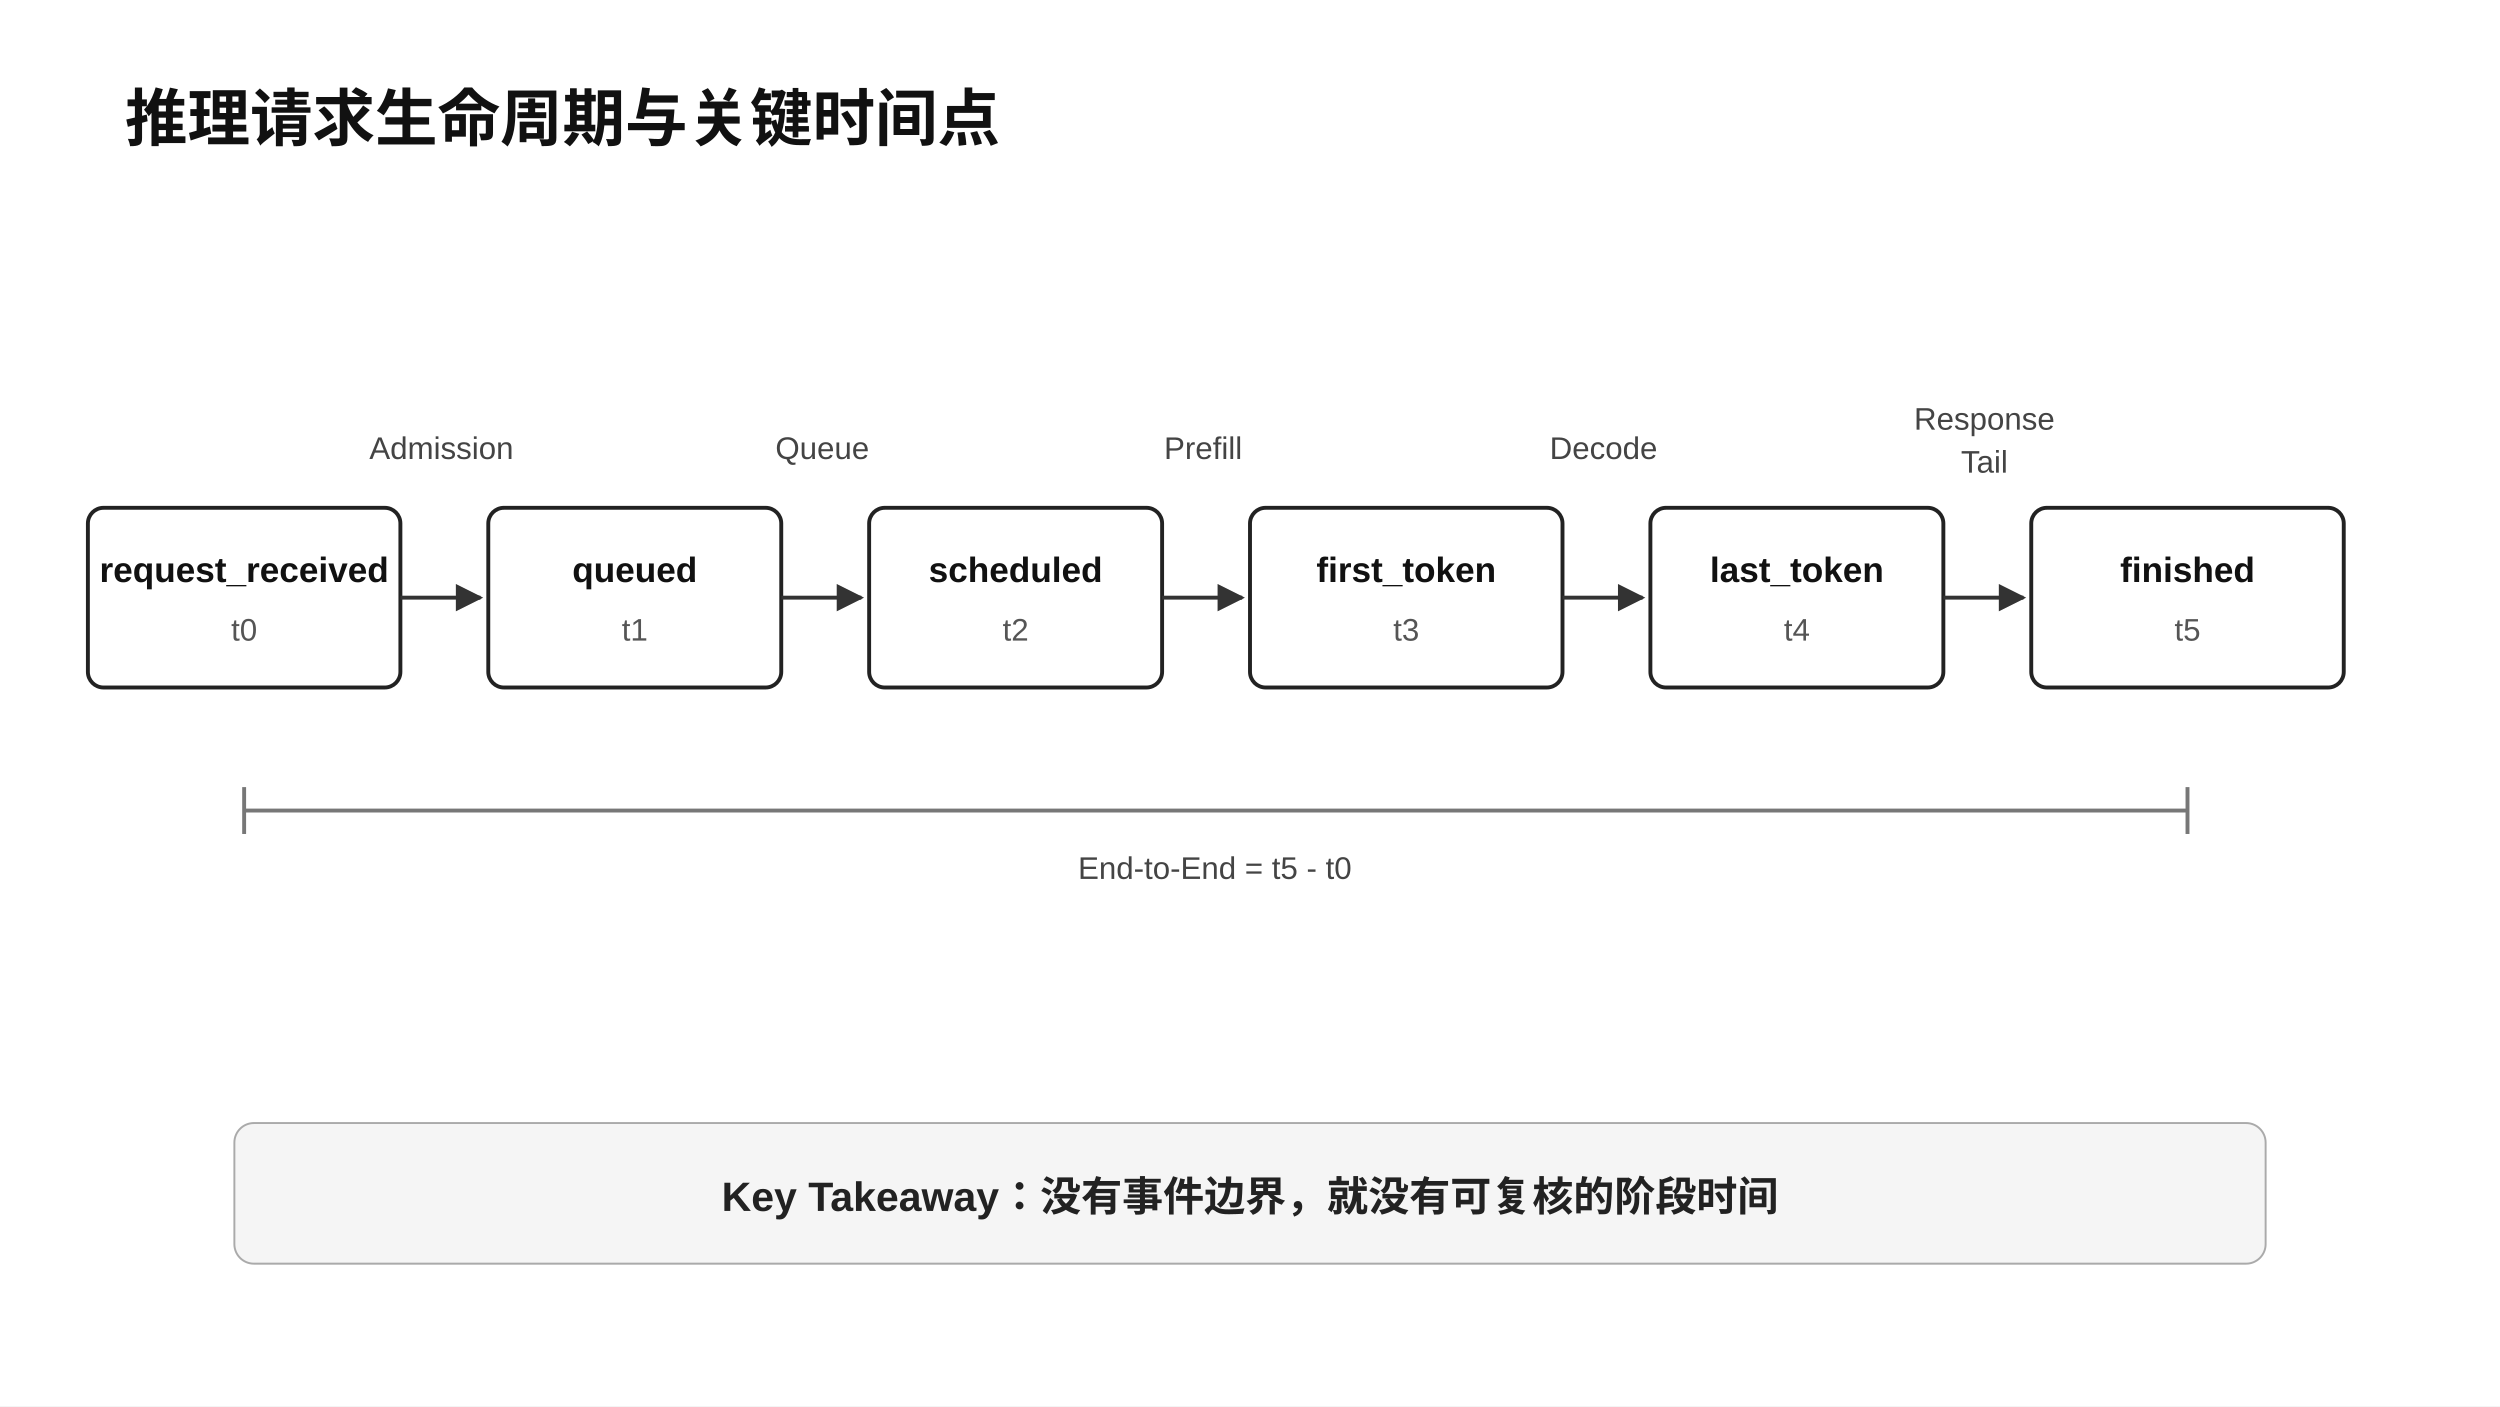
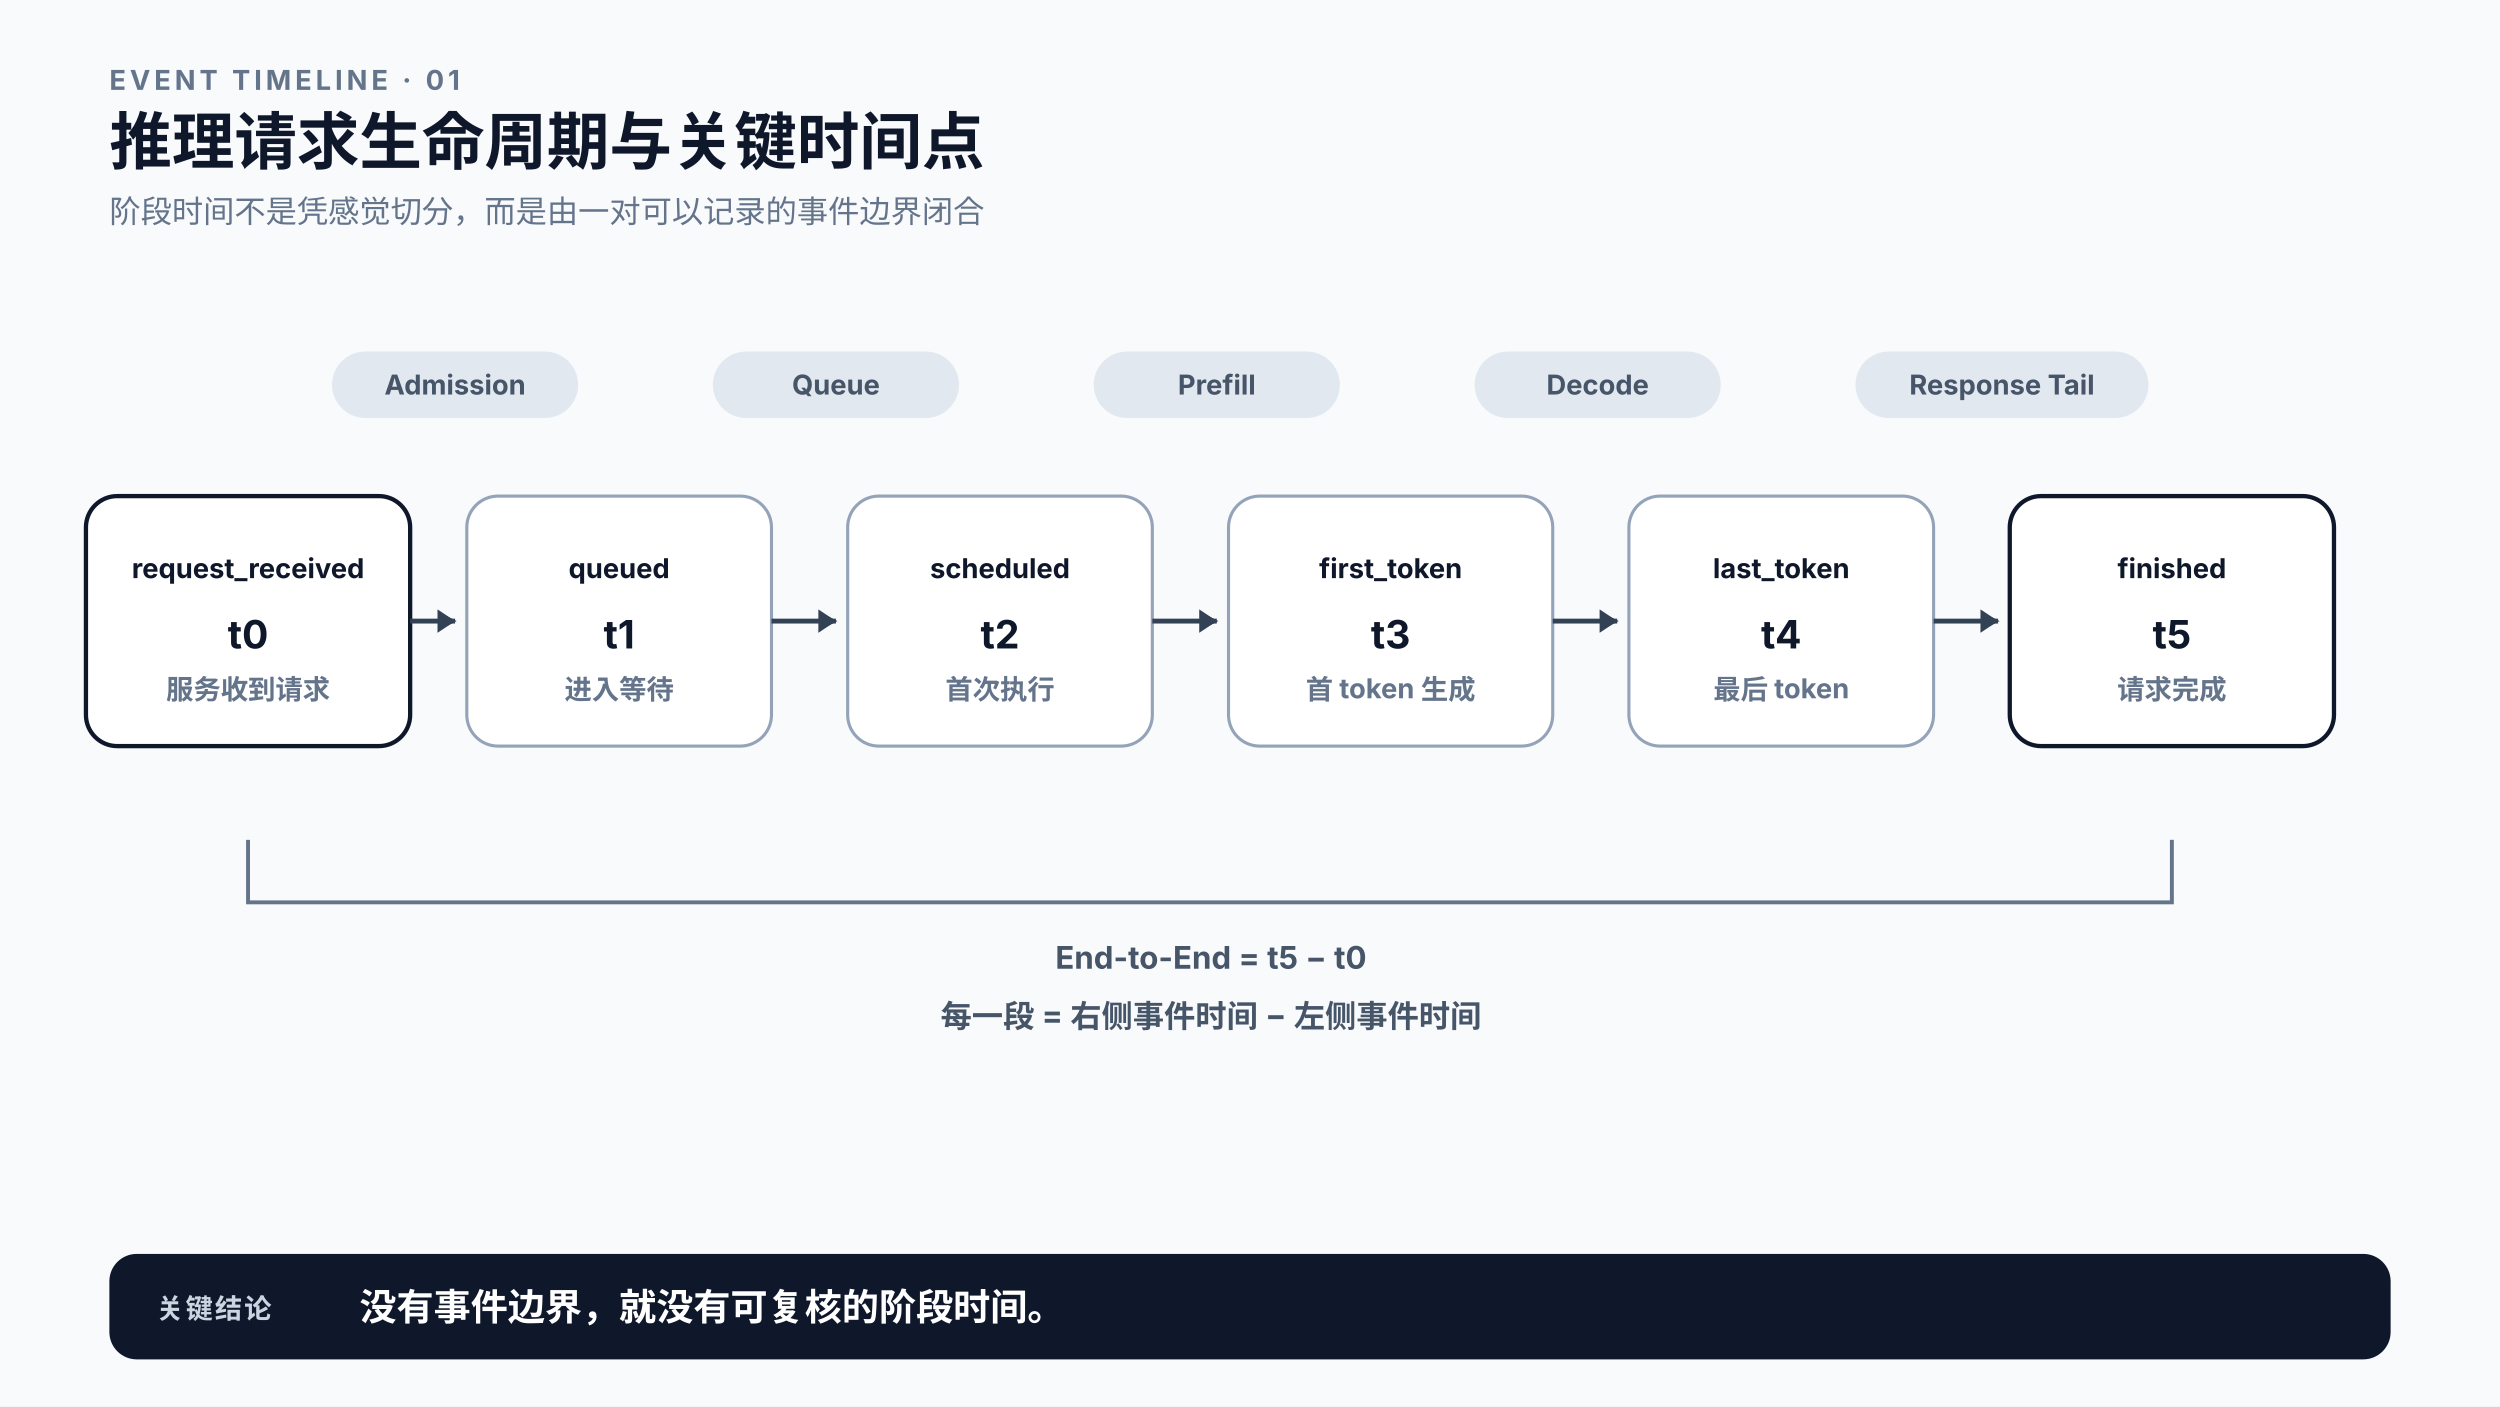
- <svg xmlns="http://www.w3.org/2000/svg" width="1280" height="720" viewBox="0 0 1280 720">
+ <svg xmlns="http://www.w3.org/2000/svg" width="1280" height="720" viewBox="0 0 1280 720" role="img" aria-labelledby="fig-title fig-desc" data-figure-system="chapter02-v2" fill="#0F172A">
  <defs>
-     <marker id="arrow" viewBox="0 0 10 10" refX="9" refY="5" markerWidth="7" markerHeight="7" orient="auto-start-reverse">
-       <path d="M 0 0 L 10 5 L 0 10 z" fill="#333" />
+     <marker id="arrow" viewBox="0 0 10 10" refX="9" refY="5" markerWidth="8" markerHeight="8" orient="auto" markerUnits="userSpaceOnUse">
+       <path d="M0 0L10 5L0 10Z" fill="#334155" />
    </marker>
-     <style>.title{font:700 32px Arial,sans-serif;fill:#111}.node{fill:#fff;stroke:#222;stroke-width:2}.event{font:600 18px Arial,sans-serif;fill:#111;text-anchor:middle}.time{font:16px Arial,sans-serif;fill:#555;text-anchor:middle}.stage{font:16px Arial,sans-serif;fill:#444;text-anchor:middle}.line{stroke:#333;stroke-width:2;marker-end:url(#arrow)}.take{font:600 21px Arial,sans-serif;fill:#222;text-anchor:middle}</style>
+     <style>
+     text{font-family:-apple-system,BlinkMacSystemFont,"Segoe UI","PingFang SC","Microsoft YaHei",sans-serif}.k{font-size:14px;font-weight:700;letter-spacing:2px;fill:#64748B}.t{font-size:32px;font-weight:750}.sub{font-size:16px;fill:#64748B}.stage{fill:#E2E8F0}.st{font-size:14px;font-weight:750;fill:#475569}.event{fill:#FFFFFF;stroke:#94A3B8;stroke-width:1.6}.edge{fill:#FFFFFF;stroke:#0F172A;stroke-width:2.2}.en{font-size:14px;font-weight:700}.time{font-size:20px;font-weight:750}.flow{fill:none;stroke:#334155;stroke-width:2.5;marker-end:url(#arrow)}.bracket{fill:none;stroke:#64748B;stroke-width:2}.formula{font-size:16px;font-weight:700;fill:#475569}.take{fill:#0F172A}.tl{font-size:14px;font-weight:700;letter-spacing:1px;fill:#CBD5E1}.tv{font-size:19px;font-weight:650;fill:#FFFFFF}
+   </style>
  </defs>
-   <rect width="1280" height="720" fill="#fff" />
-   <text x="64" y="72" class="title">推理请求生命周期与关键时间点</text>
-   <g>
-     <rect x="45" y="260" width="160" height="92" rx="8" class="node" />
-     <text x="125" y="298" class="event">request_received</text>
-     <text x="125" y="328" class="time">t0</text>
-     <rect x="250" y="260" width="150" height="92" rx="8" class="node" />
-     <text x="325" y="298" class="event">queued</text>
-     <text x="325" y="328" class="time">t1</text>
-     <rect x="445" y="260" width="150" height="92" rx="8" class="node" />
-     <text x="520" y="298" class="event">scheduled</text>
-     <text x="520" y="328" class="time">t2</text>
-     <rect x="640" y="260" width="160" height="92" rx="8" class="node" />
-     <text x="720" y="298" class="event">first_token</text>
-     <text x="720" y="328" class="time">t3</text>
-     <rect x="845" y="260" width="150" height="92" rx="8" class="node" />
-     <text x="920" y="298" class="event">last_token</text>
-     <text x="920" y="328" class="time">t4</text>
-     <rect x="1040" y="260" width="160" height="92" rx="8" class="node" />
-     <text x="1120" y="298" class="event">finished</text>
-     <text x="1120" y="328" class="time">t5</text>
-     <line x1="205" y1="306" x2="246" y2="306" class="line" />
-     <text x="226" y="235" class="stage">Admission</text>
-     <line x1="400" y1="306" x2="441" y2="306" class="line" />
-     <text x="421" y="235" class="stage">Queue</text>
-     <line x1="595" y1="306" x2="636" y2="306" class="line" />
-     <text x="616" y="235" class="stage">Prefill</text>
-     <line x1="800" y1="306" x2="841" y2="306" class="line" />
-     <text x="821" y="235" class="stage">Decode</text>
-     <line x1="995" y1="306" x2="1036" y2="306" class="line" />
-     <text x="1016" y="220" class="stage">Response</text>
-     <text x="1016" y="242" class="stage">Tail</text>
+   <rect width="1280" height="720" fill="#F8FAFC" />
+   <text class="k" x="56" y="46">EVENT TIMELINE · 01</text>
+   <text class="t" x="56" y="84">推理请求生命周期与关键时间点</text>
+   <text class="sub" x="56" y="114">阶段时间不是凭感觉切分，而是由一对可以记录的事件边界闭合</text>
+   <rect class="stage" x="170" y="180" width="126" height="34" rx="17" />
+   <text class="st" x="233" y="202" text-anchor="middle">Admission</text>
+   <rect class="stage" x="365" y="180" width="126" height="34" rx="17" />
+   <text class="st" x="428" y="202" text-anchor="middle">Queue</text>
+   <rect class="stage" x="560" y="180" width="126" height="34" rx="17" />
+   <text class="st" x="623" y="202" text-anchor="middle">Prefill</text>
+   <rect class="stage" x="755" y="180" width="126" height="34" rx="17" />
+   <text class="st" x="818" y="202" text-anchor="middle">Decode</text>
+   <rect class="stage" x="950" y="180" width="150" height="34" rx="17" />
+   <text class="st" x="1025" y="202" text-anchor="middle">Response Tail</text>
+   <g transform="translate(44 254)">
+     <rect class="edge" width="166" height="128" rx="16" />
+     <text class="en" x="83" y="42" text-anchor="middle">request_received</text>
+     <text class="time" x="83" y="78" text-anchor="middle">t0</text>
+     <text class="en" x="83" y="104" text-anchor="middle" fill="#64748B">服务收到请求</text>
  </g>
-   <line x1="125" y1="415" x2="1120" y2="415" stroke="#777" stroke-width="2" />
-   <line x1="125" y1="403" x2="125" y2="427" stroke="#777" stroke-width="2" />
-   <line x1="1120" y1="403" x2="1120" y2="427" stroke="#777" stroke-width="2" />
-   <text x="622" y="450" class="stage">End-to-End = t5 - t0</text>
-   <rect x="120" y="575" width="1040" height="72" rx="10" fill="#f5f5f5" stroke="#aaa" />
-   <text x="640" y="620" class="take">Key Takeaway：没有事件边界，就没有可复核的阶段时间</text>
+   <g transform="translate(239 254)">
+     <rect class="event" width="156" height="128" rx="16" />
+     <text class="en" x="78" y="42" text-anchor="middle">queued</text>
+     <text class="time" x="78" y="78" text-anchor="middle">t1</text>
+     <text class="en" x="78" y="104" text-anchor="middle" fill="#64748B">进入等待</text>
+   </g>
+   <g transform="translate(434 254)">
+     <rect class="event" width="156" height="128" rx="16" />
+     <text class="en" x="78" y="42" text-anchor="middle">scheduled</text>
+     <text class="time" x="78" y="78" text-anchor="middle">t2</text>
+     <text class="en" x="78" y="104" text-anchor="middle" fill="#64748B">首次执行</text>
+   </g>
+   <g transform="translate(629 254)">
+     <rect class="event" width="166" height="128" rx="16" />
+     <text class="en" x="83" y="42" text-anchor="middle">first_token</text>
+     <text class="time" x="83" y="78" text-anchor="middle">t3</text>
+     <text class="en" x="83" y="104" text-anchor="middle" fill="#64748B">首 token 生成</text>
+   </g>
+   <g transform="translate(834 254)">
+     <rect class="event" width="156" height="128" rx="16" />
+     <text class="en" x="78" y="42" text-anchor="middle">last_token</text>
+     <text class="time" x="78" y="78" text-anchor="middle">t4</text>
+     <text class="en" x="78" y="104" text-anchor="middle" fill="#64748B">最后 token</text>
+   </g>
+   <g transform="translate(1029 254)">
+     <rect class="edge" width="166" height="128" rx="16" />
+     <text class="en" x="83" y="42" text-anchor="middle">finished</text>
+     <text class="time" x="83" y="78" text-anchor="middle">t5</text>
+     <text class="en" x="83" y="104" text-anchor="middle" fill="#64748B">请求完成</text>
+   </g>
+   <path class="flow" d="M210 318H233" />
+   <path d="M233 318l-9 -6v12z" fill="#334155" />
+   <path class="flow" d="M395 318H428" />
+   <path d="M428 318l-9 -6v12z" fill="#334155" />
+   <path class="flow" d="M590 318H623" />
+   <path d="M623 318l-9 -6v12z" fill="#334155" />
+   <path class="flow" d="M795 318H828" />
+   <path d="M828 318l-9 -6v12z" fill="#334155" />
+   <path class="flow" d="M990 318H1023" />
+   <path d="M1023 318l-9 -6v12z" fill="#334155" />
+   <path class="bracket" d="M127 430V462H1112V430" />
+   <text class="formula" x="620" y="496" text-anchor="middle">End-to-End = t5 − t0</text>
+   <text class="formula" x="620" y="526" text-anchor="middle">每一段 = 右侧事件时间 − 左侧事件时间</text>
+   <rect class="take" x="56" y="642" width="1168" height="54" rx="14" />
+   <text class="tl" x="80" y="675" fill="#CBD5E1">关键结论</text>
+   <text class="tv" x="184" y="676" fill="#FFFFFF">没有事件边界，就没有可复核的阶段时间。</text>
</svg>
